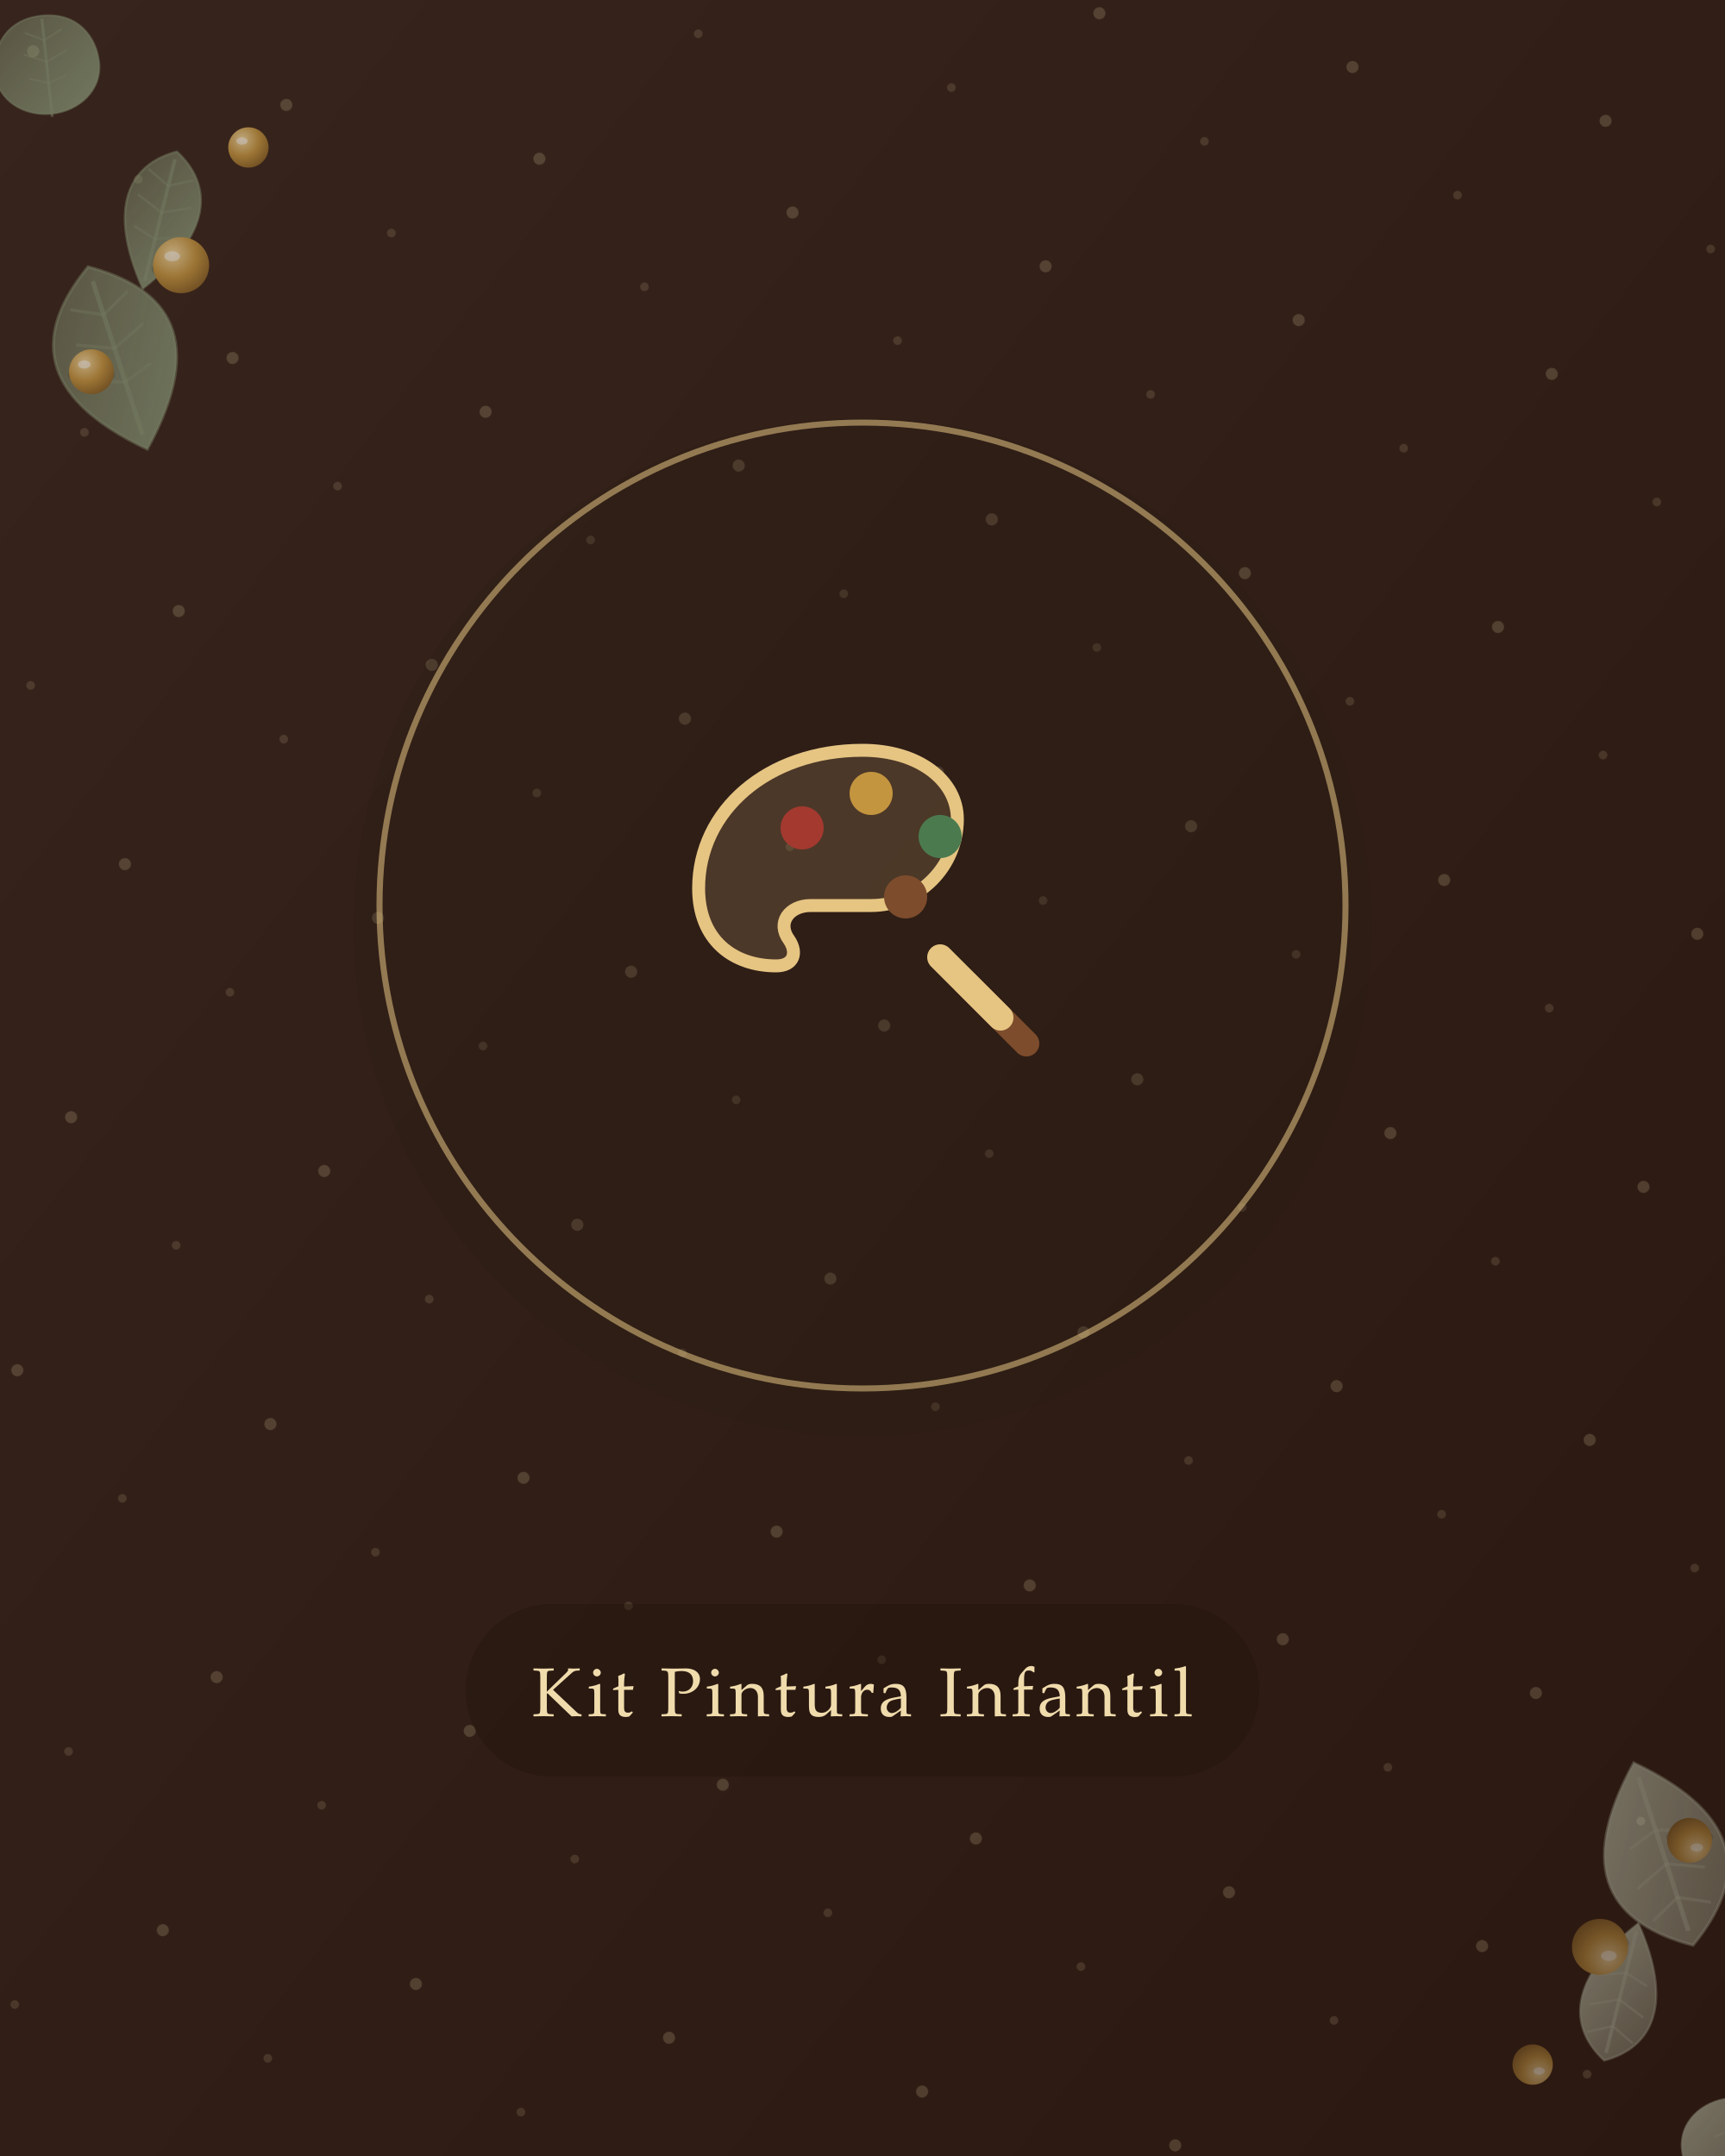
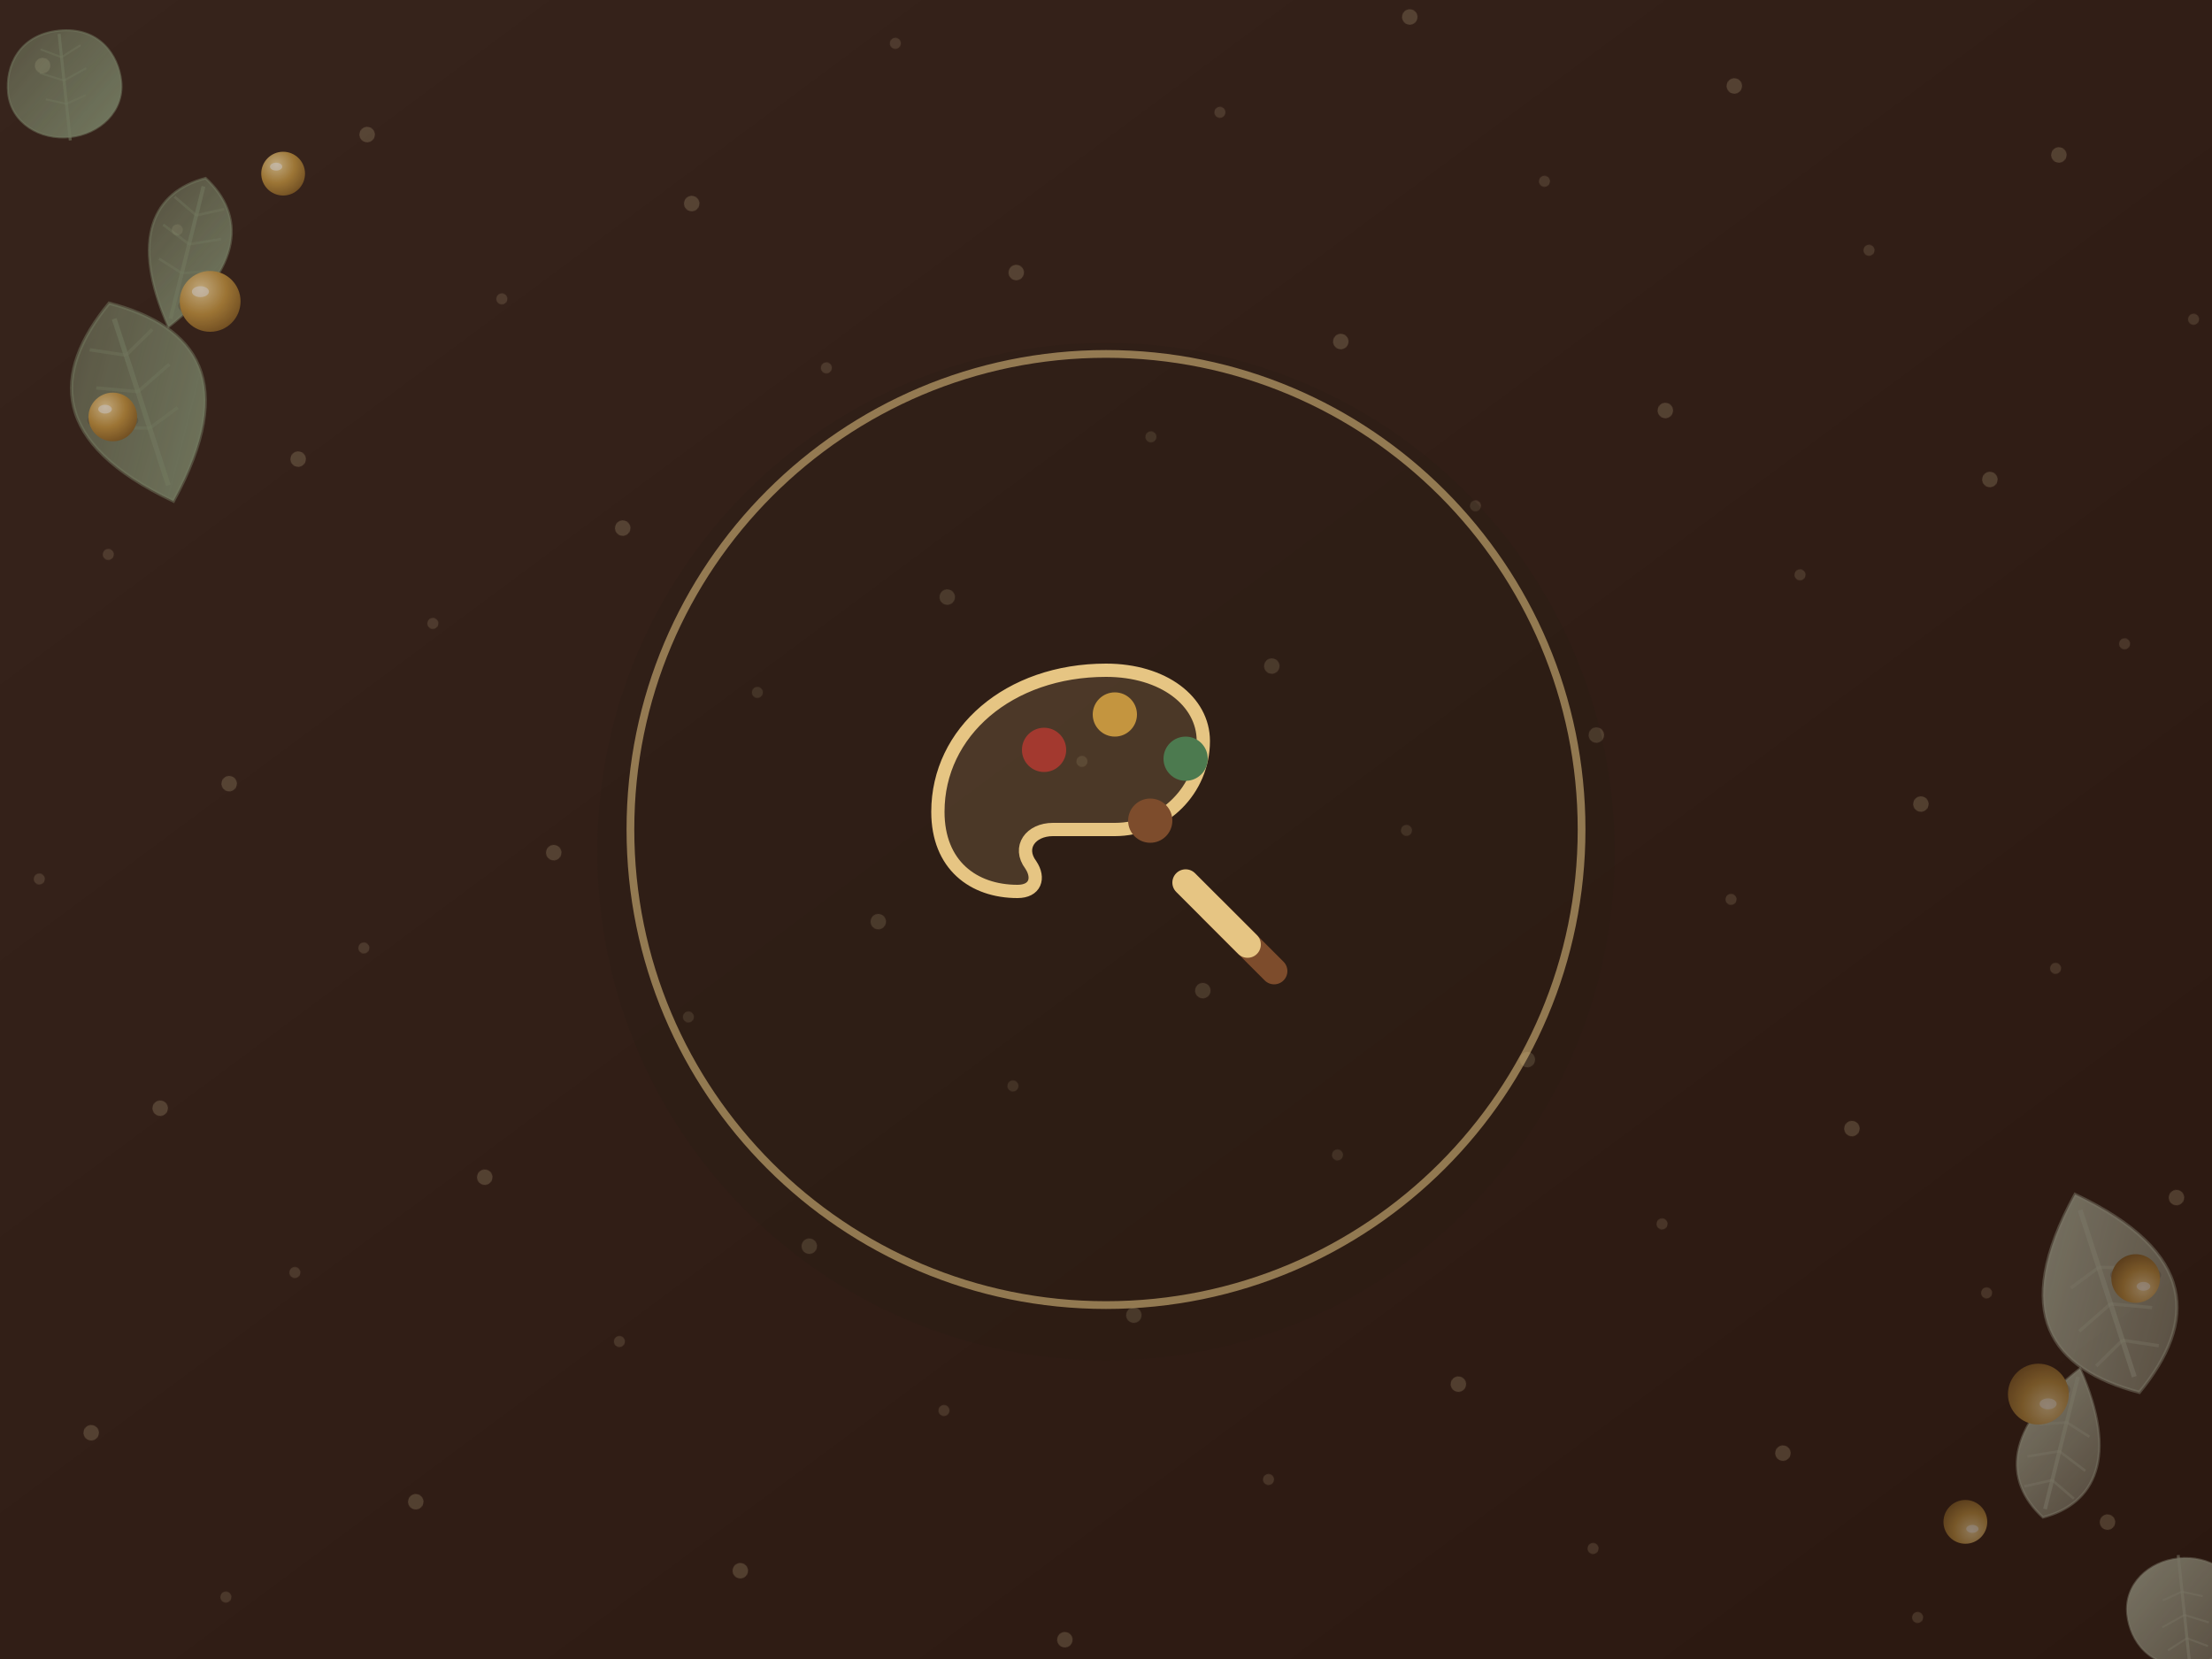
- <svg xmlns="http://www.w3.org/2000/svg" width="400" height="500" viewBox="0 0 400 500" role="img" aria-label="Kit Pintura Infantil — pré-visualização ilustrada" preserveAspectRatio="xMidYMid slice">
+ <svg xmlns="http://www.w3.org/2000/svg" width="400" height="300" viewBox="0 0 400 300" preserveAspectRatio="xMidYMid slice">
  <defs>
    <linearGradient id="artBg-71" x1="0" y1="0" x2="1" y2="1">
      <stop offset="0" stop-color="#37241c" />
      <stop offset="1" stop-color="#2b1810" />
    </linearGradient>
    <pattern id="grain-72" width="60" height="60" patternUnits="userSpaceOnUse" patternTransform="rotate(12)">
      <circle cx="10" cy="10" r="1.4" fill="#f0dbac" opacity="0.18" />
      <circle cx="40" cy="34" r="1" fill="#f0dbac" opacity="0.14" />
    </pattern>
  </defs>
-   <rect width="400" height="500" fill="url(#artBg-71)" />
-   <rect width="400" height="500" fill="url(#grain-72)" />
-   <g transform="translate(-10,-10) scale(1.3)" opacity="0.8">
+   <rect width="400" height="300" fill="url(#artBg-71)" />
+   <rect width="400" height="300" fill="url(#grain-72)" />
+   <g transform="translate(-6,-6) scale(1.1)" opacity="0.8">
    <g opacity="0.9">
      <g transform="translate(6 60) rotate(-18) scale(0.9)">
        <g transform="rotate(0 20 20)">
          <defs>
            <linearGradient id="leafShade-73" x1="0" y1="0" x2="1" y2="1">
              <stop offset="0" stop-color="#8a9a7a" stop-opacity="0.55" />
              <stop offset="1" stop-color="#8a9a7a" stop-opacity="1" />
            </linearGradient>
          </defs>
          <path d="M20 1C6 10 2 22 20 39 38 22 34 10 20 1Z" fill="url(#leafShade-73)" stroke="#8a9a7a" stroke-width="0.6" stroke-opacity="0.5" />
          <path d="M20 4 L20 36" stroke="#8a9a7a" stroke-opacity="0.55" stroke-width="0.9" fill="none" />
          <path d="M20 11 L14 8 M20 11 L26 8 M20 18 L13 15 M20 18 L27 15 M20 25 L14 23 M20 25 L26 23" stroke="#8a9a7a" stroke-opacity="0.4" stroke-width="0.6" fill="none" />
        </g>
      </g>
      <g transform="translate(26 30) rotate(14) scale(0.7)">
        <g transform="rotate(0 20 20)">
          <defs>
            <linearGradient id="leafShade-74" x1="0" y1="0" x2="1" y2="1">
              <stop offset="0" stop-color="#8a9a7a" stop-opacity="0.55" />
              <stop offset="1" stop-color="#8a9a7a" stop-opacity="1" />
            </linearGradient>
          </defs>
          <path d="M20 2C9 8 6 20 20 38 34 20 31 8 20 2Z" fill="url(#leafShade-74)" stroke="#8a9a7a" stroke-width="0.6" stroke-opacity="0.5" />
          <path d="M20 4 L20 36" stroke="#8a9a7a" stroke-opacity="0.55" stroke-width="0.9" fill="none" />
          <path d="M20 11 L14 8 M20 11 L26 8 M20 18 L13 15 M20 18 L27 15 M20 25 L14 23 M20 25 L26 23" stroke="#8a9a7a" stroke-opacity="0.4" stroke-width="0.6" fill="none" />
        </g>
      </g>
      <g transform="translate(4 10) rotate(-6) scale(0.55)">
        <g transform="rotate(0 20 20)">
          <defs>
            <linearGradient id="leafShade-75" x1="0" y1="0" x2="1" y2="1">
              <stop offset="0" stop-color="#8a9a7a" stop-opacity="0.55" />
              <stop offset="1" stop-color="#8a9a7a" stop-opacity="1" />
            </linearGradient>
          </defs>
          <path d="M20 3C8 3 3 12 3 20c0 9 8 15 17 15s17-6 17-15C37 12 32 3 20 3Z" fill="url(#leafShade-75)" stroke="#8a9a7a" stroke-width="0.6" stroke-opacity="0.5" />
          <path d="M20 4 L20 36" stroke="#8a9a7a" stroke-opacity="0.55" stroke-width="0.9" fill="none" />
          <path d="M20 11 L14 8 M20 11 L26 8 M20 18 L13 15 M20 18 L27 15 M20 25 L14 23 M20 25 L26 23" stroke="#8a9a7a" stroke-opacity="0.4" stroke-width="0.6" fill="none" />
        </g>
      </g>
      <g transform="translate(40 55)">
        <g>
          <defs>
            <radialGradient id="seedShine-76" cx="0.35" cy="0.3" r="0.75">
              <stop offset="0" stop-color="#f3d9a0" />
              <stop offset="0.55" stop-color="#c4953f" />
              <stop offset="1" stop-color="#8a6226" />
            </radialGradient>
          </defs>
          <ellipse cx="0" cy="0.75" rx="5.25" ry="2" fill="#2b1810" opacity="0.18" />
          <circle r="5" fill="url(#seedShine-76)" />
          <ellipse cx="-1.6" cy="-1.6" rx="1.4" ry="0.9" fill="#fff" opacity="0.55" />
        </g>
      </g>
      <g transform="translate(52 34)">
        <g>
          <defs>
            <radialGradient id="seedShine-77" cx="0.35" cy="0.3" r="0.75">
              <stop offset="0" stop-color="#f3d9a0" />
              <stop offset="0.55" stop-color="#c4953f" />
              <stop offset="1" stop-color="#8a6226" />
            </radialGradient>
          </defs>
          <ellipse cx="0" cy="0.54" rx="3.78" ry="1.44" fill="#2b1810" opacity="0.18" />
          <circle r="3.6" fill="url(#seedShine-77)" />
          <ellipse cx="-1.152" cy="-1.152" rx="1.008" ry="0.648" fill="#fff" opacity="0.55" />
        </g>
      </g>
      <g transform="translate(24 74)">
        <g>
          <defs>
            <radialGradient id="seedShine-78" cx="0.35" cy="0.3" r="0.75">
              <stop offset="0" stop-color="#f3d9a0" />
              <stop offset="0.55" stop-color="#c4953f" />
              <stop offset="1" stop-color="#8a6226" />
            </radialGradient>
          </defs>
          <ellipse cx="0" cy="0.6" rx="4.2" ry="1.6" fill="#2b1810" opacity="0.18" />
          <circle r="4" fill="url(#seedShine-78)" />
          <ellipse cx="-1.28" cy="-1.28" rx="1.12" ry="0.72" fill="#fff" opacity="0.55" />
        </g>
      </g>
    </g>
  </g>
-   <g transform="translate(410,510) scale(-1.3,-1.3) translate(-10,-10)" opacity="0.55">
+   <g transform="translate(406,306) scale(-1.1,-1.1) translate(-6,-6)" opacity="0.55">
    <g opacity="0.9">
      <g transform="translate(6 60) rotate(-18) scale(0.9)">
        <g transform="rotate(0 20 20)">
          <defs>
            <linearGradient id="leafShade-79" x1="0" y1="0" x2="1" y2="1">
              <stop offset="0" stop-color="#c9d3ba" stop-opacity="0.55" />
              <stop offset="1" stop-color="#c9d3ba" stop-opacity="1" />
            </linearGradient>
          </defs>
          <path d="M20 1C6 10 2 22 20 39 38 22 34 10 20 1Z" fill="url(#leafShade-79)" stroke="#c9d3ba" stroke-width="0.6" stroke-opacity="0.5" />
          <path d="M20 4 L20 36" stroke="#c9d3ba" stroke-opacity="0.55" stroke-width="0.9" fill="none" />
          <path d="M20 11 L14 8 M20 11 L26 8 M20 18 L13 15 M20 18 L27 15 M20 25 L14 23 M20 25 L26 23" stroke="#c9d3ba" stroke-opacity="0.4" stroke-width="0.6" fill="none" />
        </g>
      </g>
      <g transform="translate(26 30) rotate(14) scale(0.7)">
        <g transform="rotate(0 20 20)">
          <defs>
            <linearGradient id="leafShade-80" x1="0" y1="0" x2="1" y2="1">
              <stop offset="0" stop-color="#c9d3ba" stop-opacity="0.55" />
              <stop offset="1" stop-color="#c9d3ba" stop-opacity="1" />
            </linearGradient>
          </defs>
          <path d="M20 2C9 8 6 20 20 38 34 20 31 8 20 2Z" fill="url(#leafShade-80)" stroke="#c9d3ba" stroke-width="0.6" stroke-opacity="0.5" />
          <path d="M20 4 L20 36" stroke="#c9d3ba" stroke-opacity="0.55" stroke-width="0.9" fill="none" />
          <path d="M20 11 L14 8 M20 11 L26 8 M20 18 L13 15 M20 18 L27 15 M20 25 L14 23 M20 25 L26 23" stroke="#c9d3ba" stroke-opacity="0.4" stroke-width="0.6" fill="none" />
        </g>
      </g>
      <g transform="translate(4 10) rotate(-6) scale(0.55)">
        <g transform="rotate(0 20 20)">
          <defs>
            <linearGradient id="leafShade-81" x1="0" y1="0" x2="1" y2="1">
              <stop offset="0" stop-color="#c9d3ba" stop-opacity="0.55" />
              <stop offset="1" stop-color="#c9d3ba" stop-opacity="1" />
            </linearGradient>
          </defs>
          <path d="M20 3C8 3 3 12 3 20c0 9 8 15 17 15s17-6 17-15C37 12 32 3 20 3Z" fill="url(#leafShade-81)" stroke="#c9d3ba" stroke-width="0.6" stroke-opacity="0.5" />
          <path d="M20 4 L20 36" stroke="#c9d3ba" stroke-opacity="0.55" stroke-width="0.9" fill="none" />
          <path d="M20 11 L14 8 M20 11 L26 8 M20 18 L13 15 M20 18 L27 15 M20 25 L14 23 M20 25 L26 23" stroke="#c9d3ba" stroke-opacity="0.4" stroke-width="0.6" fill="none" />
        </g>
      </g>
      <g transform="translate(40 55)">
        <g>
          <defs>
            <radialGradient id="seedShine-82" cx="0.35" cy="0.3" r="0.75">
              <stop offset="0" stop-color="#f3d9a0" />
              <stop offset="0.55" stop-color="#c4953f" />
              <stop offset="1" stop-color="#8a6226" />
            </radialGradient>
          </defs>
          <ellipse cx="0" cy="0.75" rx="5.25" ry="2" fill="#2b1810" opacity="0.18" />
          <circle r="5" fill="url(#seedShine-82)" />
          <ellipse cx="-1.6" cy="-1.6" rx="1.4" ry="0.9" fill="#fff" opacity="0.55" />
        </g>
      </g>
      <g transform="translate(52 34)">
        <g>
          <defs>
            <radialGradient id="seedShine-83" cx="0.35" cy="0.3" r="0.75">
              <stop offset="0" stop-color="#f3d9a0" />
              <stop offset="0.55" stop-color="#c4953f" />
              <stop offset="1" stop-color="#8a6226" />
            </radialGradient>
          </defs>
          <ellipse cx="0" cy="0.54" rx="3.78" ry="1.44" fill="#2b1810" opacity="0.18" />
          <circle r="3.6" fill="url(#seedShine-83)" />
          <ellipse cx="-1.152" cy="-1.152" rx="1.008" ry="0.648" fill="#fff" opacity="0.55" />
        </g>
      </g>
      <g transform="translate(24 74)">
        <g>
          <defs>
            <radialGradient id="seedShine-84" cx="0.35" cy="0.3" r="0.75">
              <stop offset="0" stop-color="#f3d9a0" />
              <stop offset="0.55" stop-color="#c4953f" />
              <stop offset="1" stop-color="#8a6226" />
            </radialGradient>
          </defs>
          <ellipse cx="0" cy="0.6" rx="4.2" ry="1.6" fill="#2b1810" opacity="0.18" />
          <circle r="4" fill="url(#seedShine-84)" />
          <ellipse cx="-1.28" cy="-1.28" rx="1.12" ry="0.72" fill="#fff" opacity="0.55" />
        </g>
      </g>
    </g>
  </g>
-   <circle cx="200" cy="215" r="118" fill="#241a12" opacity="0.18" />
-   <circle cx="200" cy="210" r="112" fill="none" stroke="#e6c583" stroke-width="1.4" stroke-opacity="0.55" />
-   <g transform="translate(140,150)">
-     <svg viewBox="0 0 120 120" width="120" height="120">
+   <circle cx="200" cy="154" r="92" fill="#241a12" opacity="0.18" />
+   <circle cx="200" cy="150" r="86" fill="none" stroke="#e6c583" stroke-width="1.4" stroke-opacity="0.55" />
+   <g transform="translate(152,102)">
+     <svg viewBox="0 0 120 120" width="96" height="96">
      <path d="M60 24c-22 0-38 14-38 32 0 12 8 18 18 18 4 0 5-3 3-6-3-4 0-8 5-8h14c11 0 20-9 20-20 0-9-9-16-22-16Z" fill="#e6c583" fill-opacity="0.16" stroke="#e6c583" stroke-width="3" />
      <circle cx="46" cy="42" r="5" fill="#a3392f" />
      <circle cx="62" cy="34" r="5" fill="#c4953f" />
      <circle cx="78" cy="44" r="5" fill="#4c7a4f" />
      <circle cx="70" cy="58" r="5" fill="#7d4c2c" />
      <path d="M84 78 98 92" stroke="#7d4c2c" stroke-width="6" stroke-linecap="round" />
      <path d="M78 72 92 86" stroke="#e6c583" stroke-width="6" stroke-linecap="round" />
    </svg>
  </g>
-   <g transform="translate(200,392)">
-     <rect x="-92" y="-20" width="184" height="40" rx="20" fill="#1c1108" opacity="0.35" />
-     <text x="0" y="6" text-anchor="middle" font-family="Georgia, 'Palatino Linotype', serif" font-size="16" letter-spacing="1" fill="#f0dbac">Kit Pintura Infantil</text>
-   </g>
</svg>
